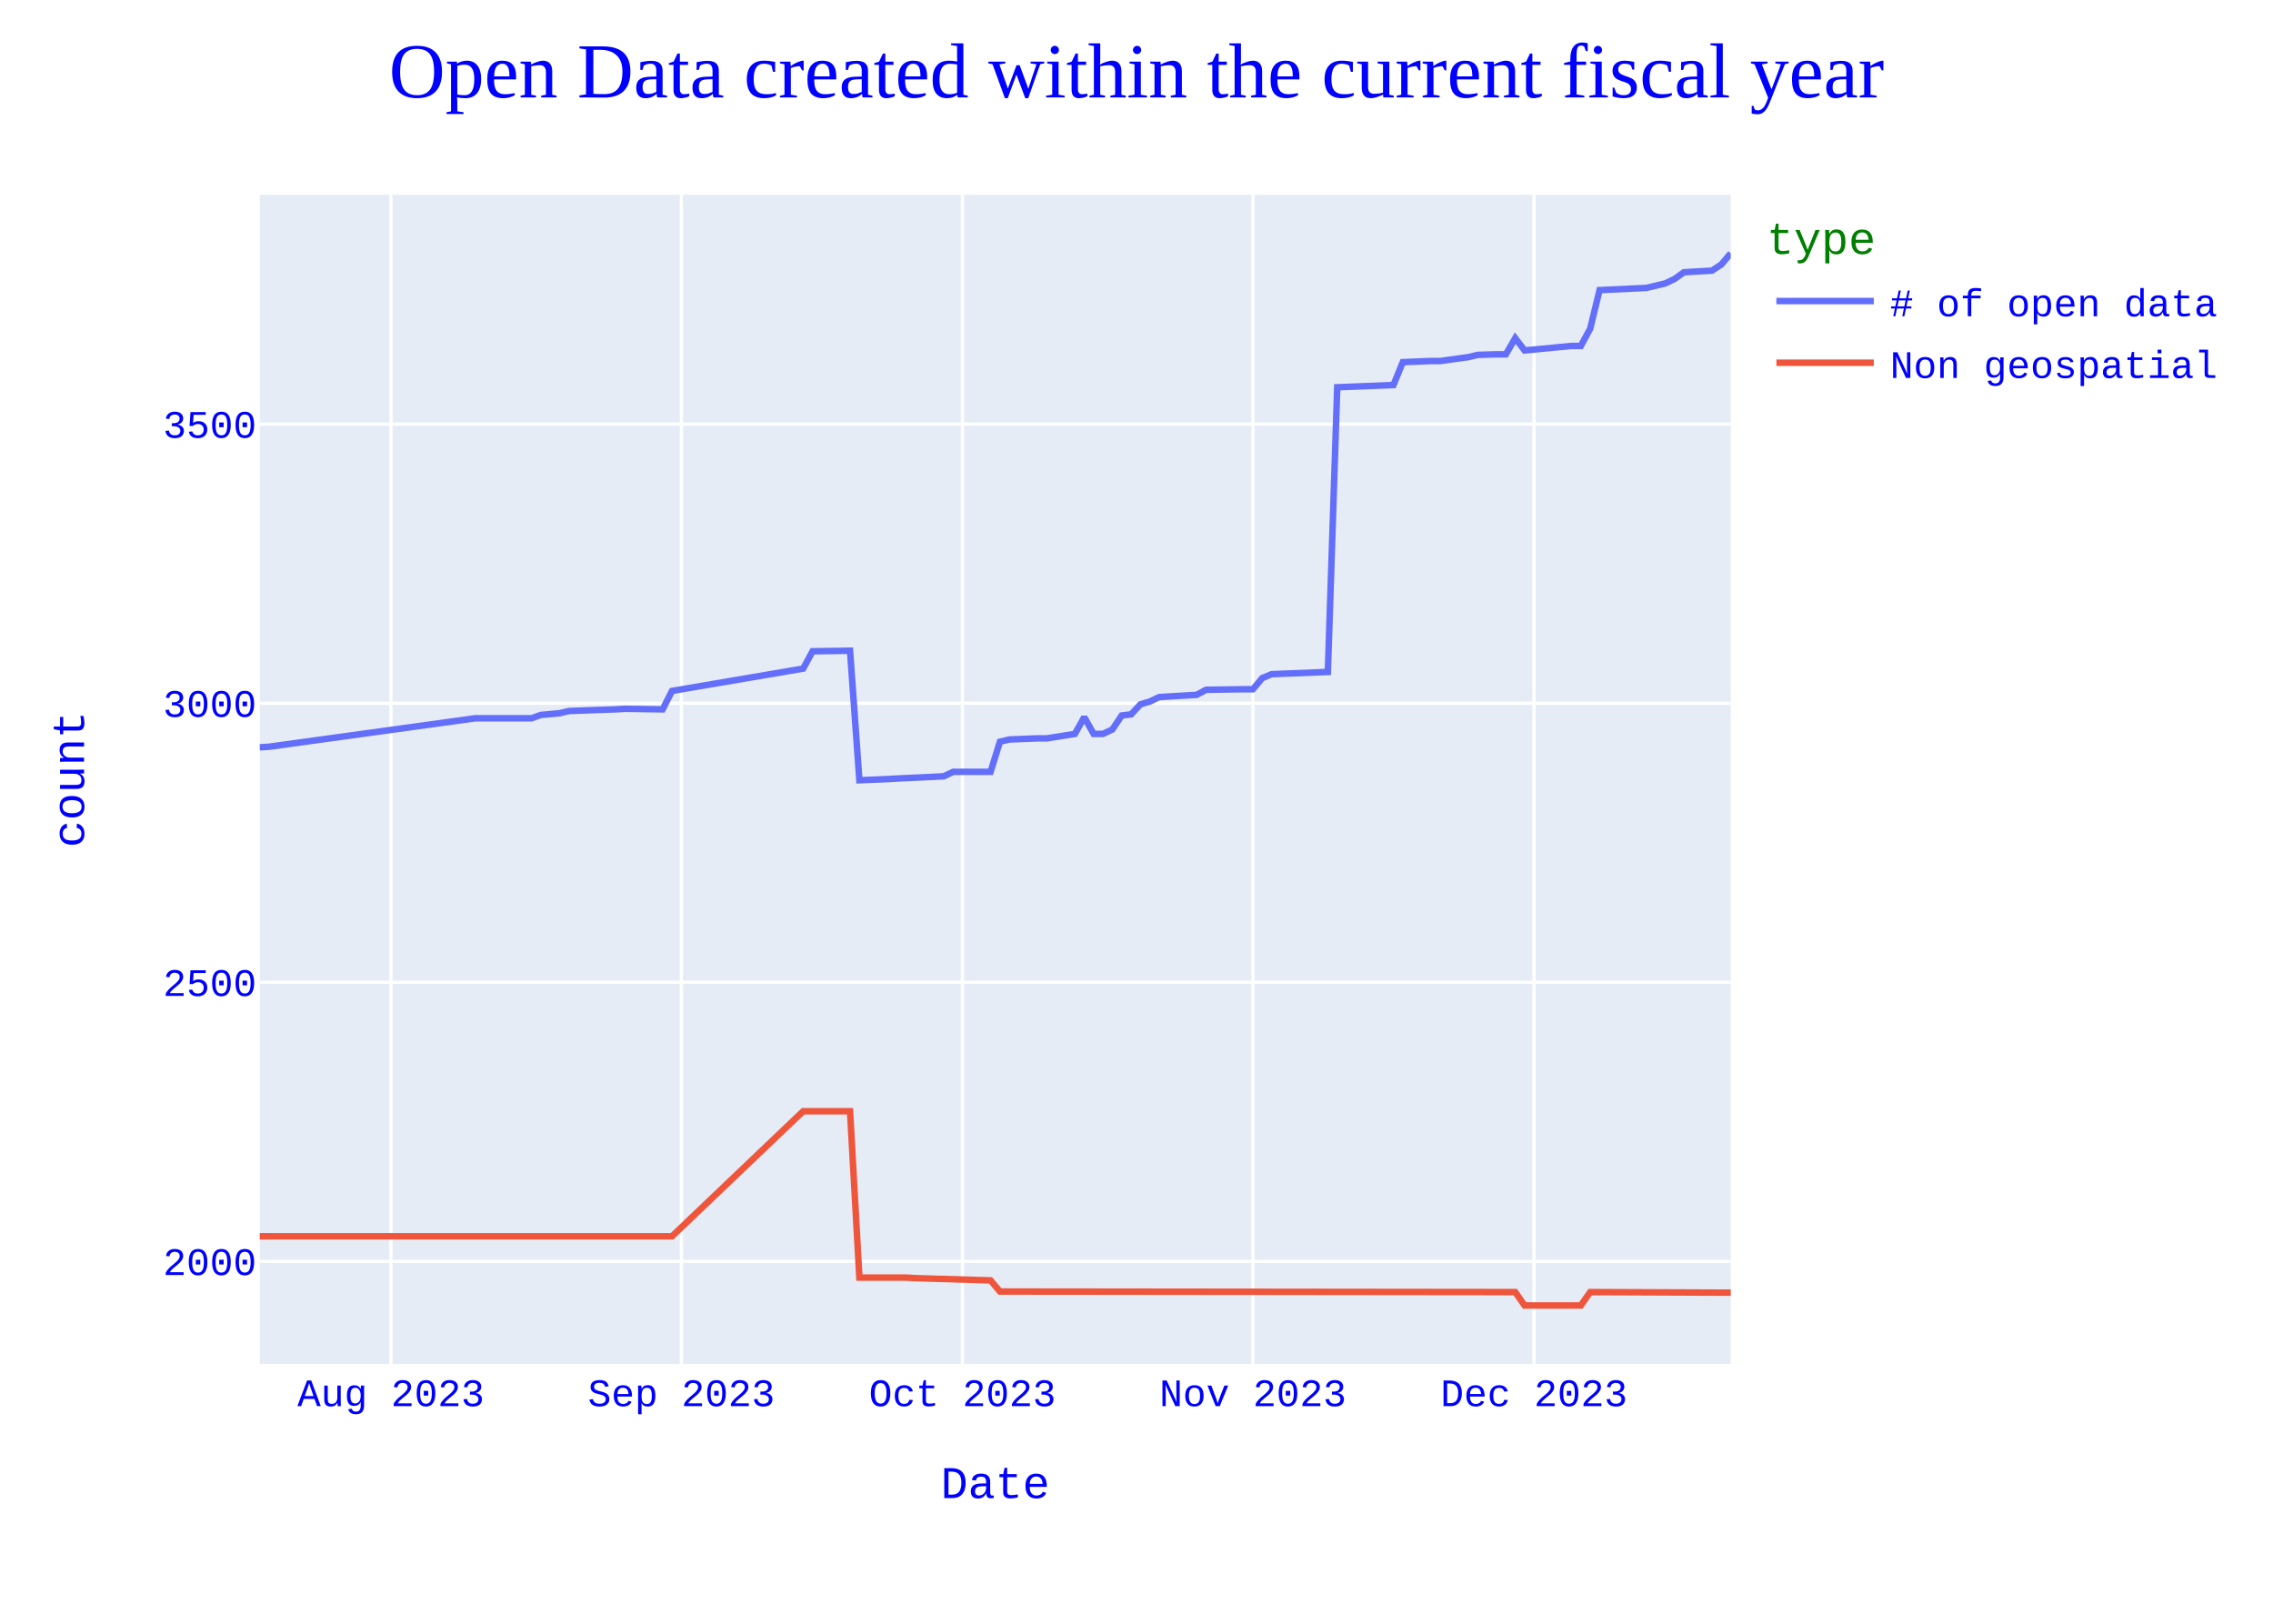
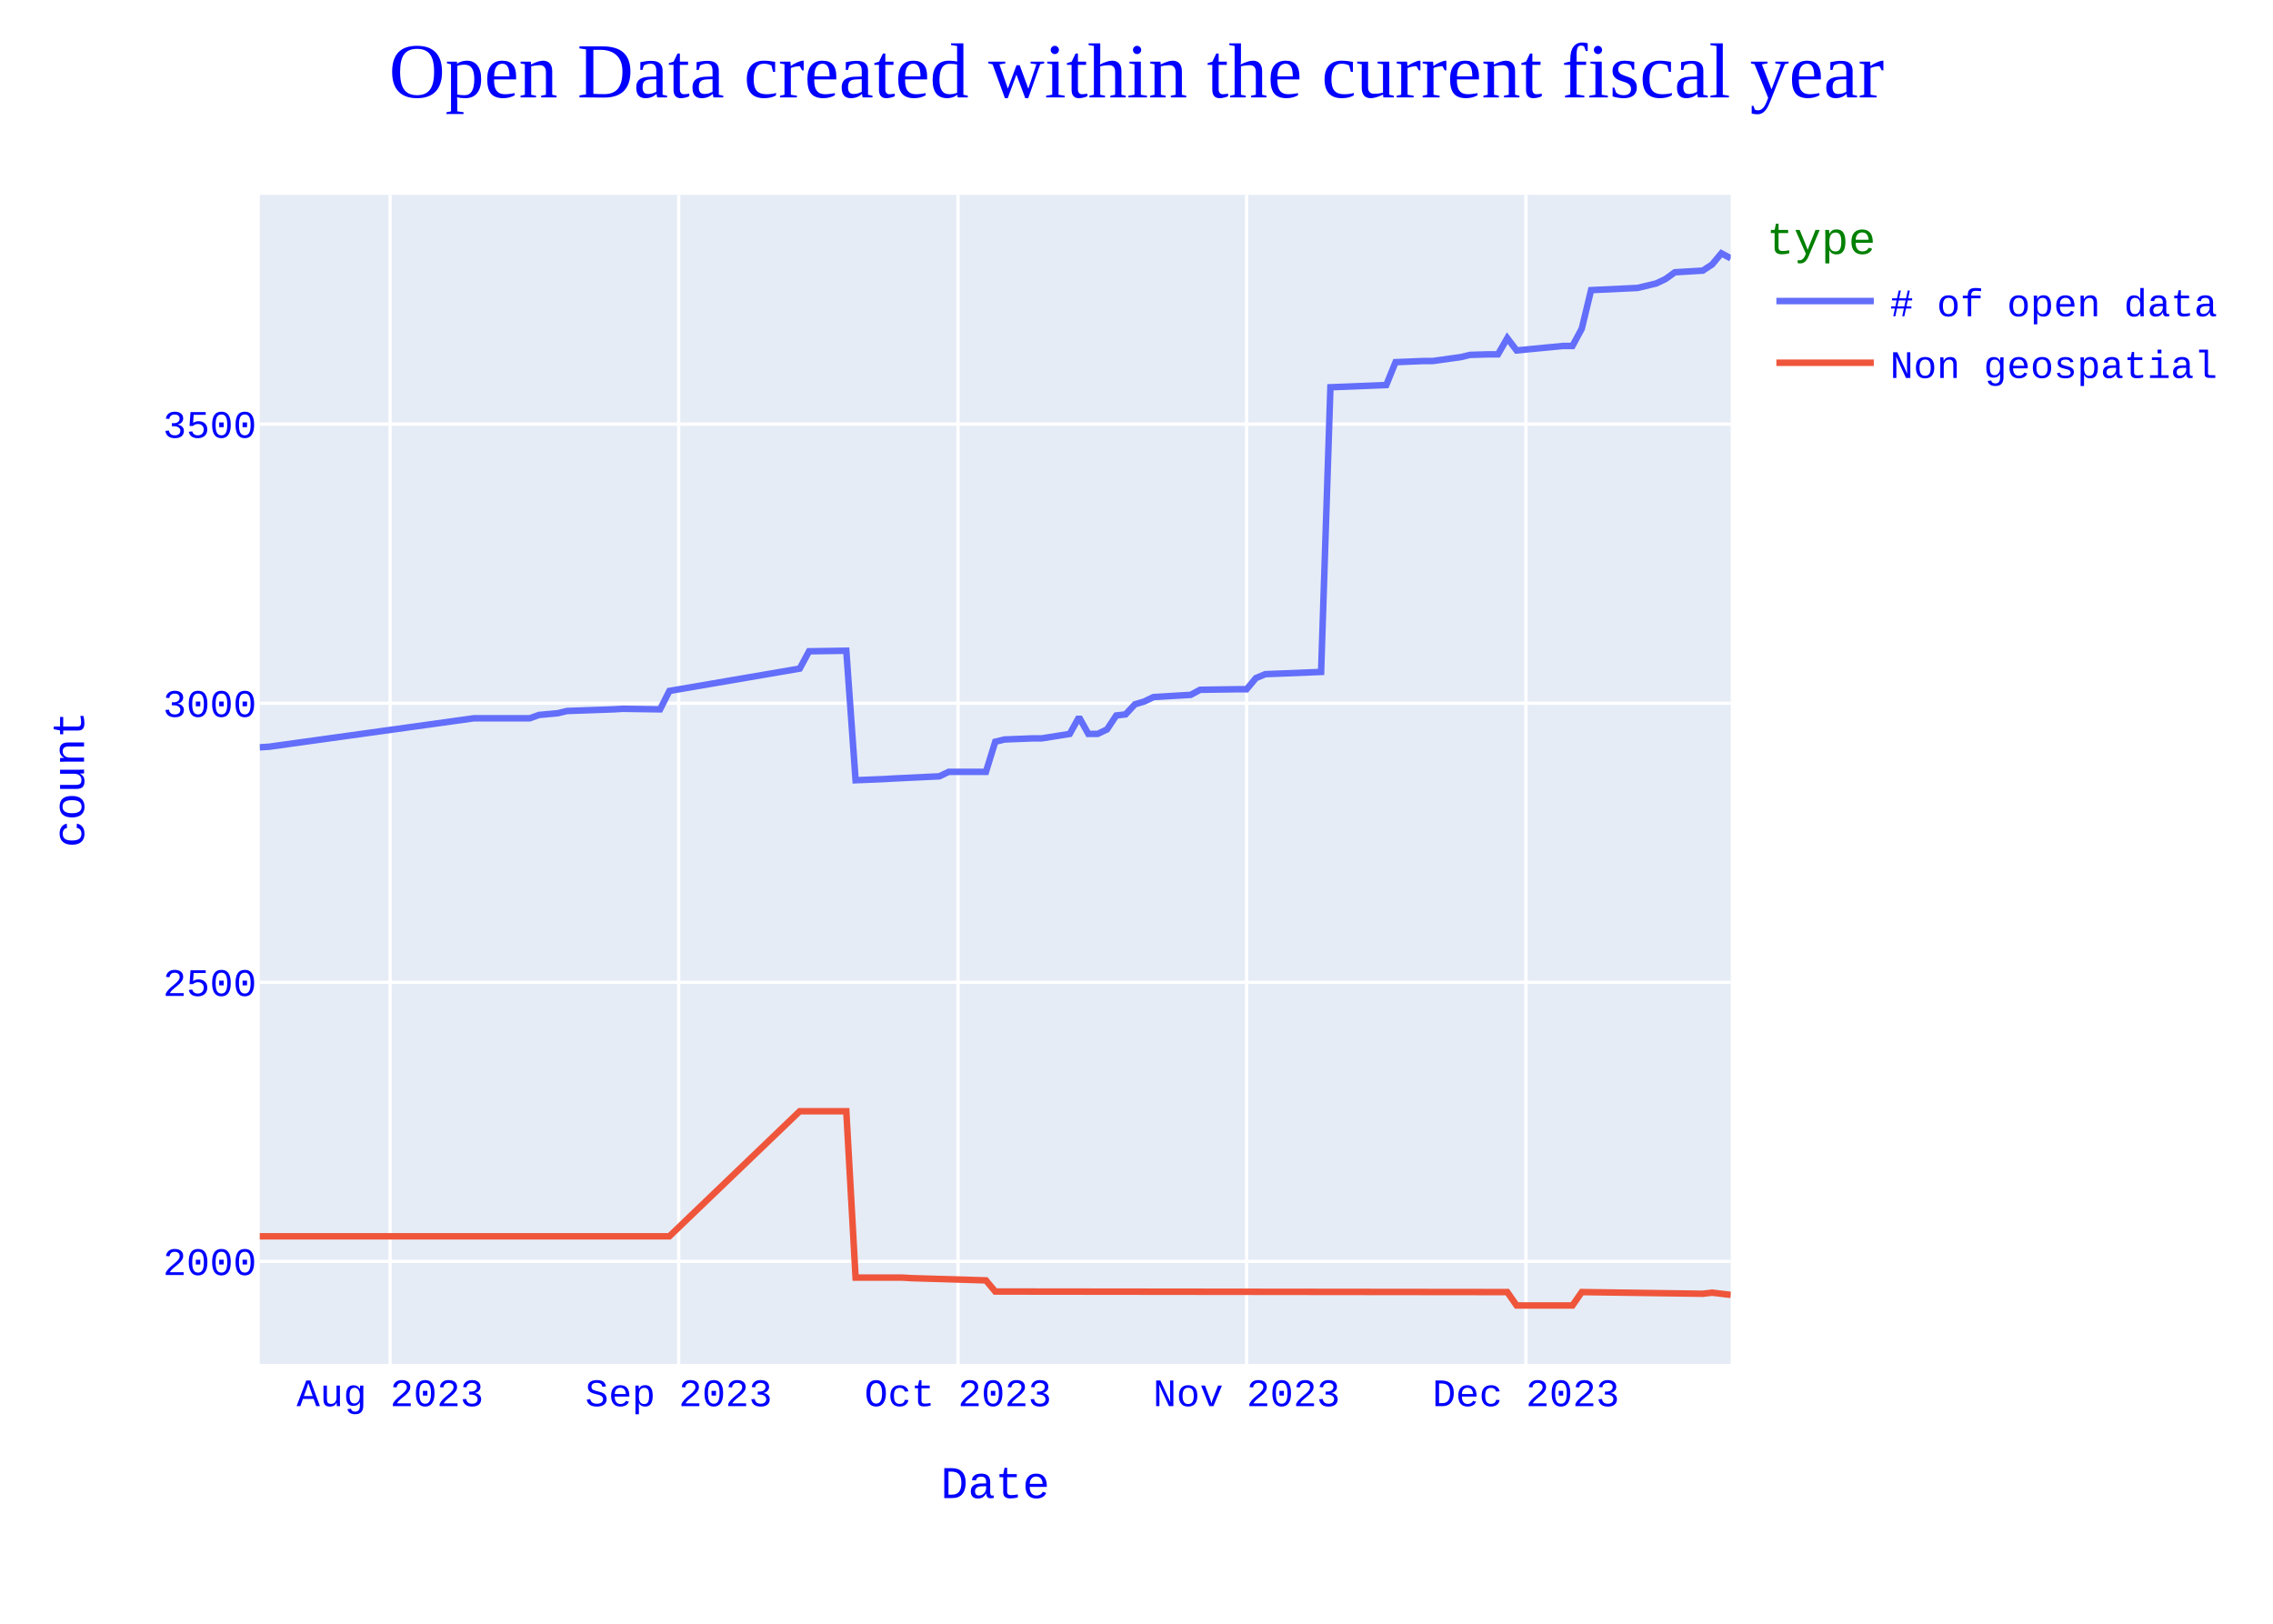
<svg xmlns="http://www.w3.org/2000/svg" class="main-svg" width="700" height="500" style="" viewBox="0 0 700 500">
  <rect x="0" y="0" width="700" height="500" style="fill: rgb(255, 255, 255); fill-opacity: 1;" />
-   <defs id="defs-a3fccc">
+   <defs id="defs-10ab50">
    <g class="clips">
-       <clipPath id="clipa3fcccxyplot" class="plotclip">
+       <clipPath id="clip10ab50xyplot" class="plotclip">
        <rect width="453" height="360" />
      </clipPath>
-       <clipPath class="axesclip" id="clipa3fcccx">
+       <clipPath class="axesclip" id="clip10ab50x">
        <rect x="80" y="0" width="453" height="500" />
      </clipPath>
-       <clipPath class="axesclip" id="clipa3fcccy">
+       <clipPath class="axesclip" id="clip10ab50y">
        <rect x="0" y="60" width="700" height="360" />
      </clipPath>
-       <clipPath class="axesclip" id="clipa3fcccxy">
+       <clipPath class="axesclip" id="clip10ab50xy">
        <rect x="80" y="60" width="453" height="360" />
      </clipPath>
    </g>
    <g class="gradients" />
    <g class="patterns" />
  </defs>
  <g class="bglayer">
    <rect class="bg" x="80" y="60" width="453" height="360" style="fill: rgb(229, 236, 246); fill-opacity: 1; stroke-width: 0;" />
  </g>
  <g class="layer-below">
    <g class="imagelayer" />
    <g class="shapelayer" />
  </g>
  <g class="cartesianlayer">
    <g class="subplot xy">
      <g class="layer-subplot">
        <g class="shapelayer" />
        <g class="imagelayer" />
      </g>
      <g class="minor-gridlayer">
        <g class="x" />
        <g class="y" />
      </g>
      <g class="gridlayer">
        <g class="x">
-           <path class="xgrid crisp" transform="translate(120.39,0)" d="M0,60v360" style="stroke: rgb(255, 255, 255); stroke-opacity: 1; stroke-width: 1px;" />
-           <path class="xgrid crisp" transform="translate(209.84,0)" d="M0,60v360" style="stroke: rgb(255, 255, 255); stroke-opacity: 1; stroke-width: 1px;" />
-           <path class="xgrid crisp" transform="translate(296.4,0)" d="M0,60v360" style="stroke: rgb(255, 255, 255); stroke-opacity: 1; stroke-width: 1px;" />
-           <path class="xgrid crisp" transform="translate(385.85,0)" d="M0,60v360" style="stroke: rgb(255, 255, 255); stroke-opacity: 1; stroke-width: 1px;" />
-           <path class="xgrid crisp" transform="translate(472.41,0)" d="M0,60v360" style="stroke: rgb(255, 255, 255); stroke-opacity: 1; stroke-width: 1px;" />
+           <path class="xgrid crisp" transform="translate(120.14,0)" d="M0,60v360" style="stroke: rgb(255, 255, 255); stroke-opacity: 1; stroke-width: 1px;" />
+           <path class="xgrid crisp" transform="translate(209.02,0)" d="M0,60v360" style="stroke: rgb(255, 255, 255); stroke-opacity: 1; stroke-width: 1px;" />
+           <path class="xgrid crisp" transform="translate(295.03,0)" d="M0,60v360" style="stroke: rgb(255, 255, 255); stroke-opacity: 1; stroke-width: 1px;" />
+           <path class="xgrid crisp" transform="translate(383.91,0)" d="M0,60v360" style="stroke: rgb(255, 255, 255); stroke-opacity: 1; stroke-width: 1px;" />
+           <path class="xgrid crisp" transform="translate(469.92,0)" d="M0,60v360" style="stroke: rgb(255, 255, 255); stroke-opacity: 1; stroke-width: 1px;" />
        </g>
        <g class="y">
          <path class="ygrid crisp" transform="translate(0,388.42)" d="M80,0h453" style="stroke: rgb(255, 255, 255); stroke-opacity: 1; stroke-width: 1px;" />
          <path class="ygrid crisp" transform="translate(0,302.48)" d="M80,0h453" style="stroke: rgb(255, 255, 255); stroke-opacity: 1; stroke-width: 1px;" />
          <path class="ygrid crisp" transform="translate(0,216.54)" d="M80,0h453" style="stroke: rgb(255, 255, 255); stroke-opacity: 1; stroke-width: 1px;" />
          <path class="ygrid crisp" transform="translate(0,130.6)" d="M80,0h453" style="stroke: rgb(255, 255, 255); stroke-opacity: 1; stroke-width: 1px;" />
        </g>
      </g>
      <g class="zerolinelayer" />
      <path class="xlines-below" />
      <path class="ylines-below" />
      <g class="overlines-below" />
      <g class="xaxislayer-below" />
      <g class="yaxislayer-below" />
      <g class="overaxes-below" />
-       <g class="plot" transform="translate(80,60)" clip-path="url(#clipa3fcccxyplot)">
+       <g class="plot" transform="translate(80,60)" clip-path="url(#clip10ab50xyplot)">
        <g class="scatterlayer mlayer">
-           <g class="trace scatter trace1e28ee" style="stroke-miterlimit: 2; opacity: 1;">
+           <g class="trace scatter tracee06e1f" style="stroke-miterlimit: 2; opacity: 1;">
            <g class="fills" />
            <g class="errorbars" />
            <g class="lines">
-               <path class="js-line" d="M453,18L450.11,21.44L447.23,23.33L438.57,23.84L435.69,25.91L432.8,27.28L427.03,28.66L412.61,29.34L409.72,41.2L406.83,46.53L403.95,46.53L389.52,47.91L386.64,44.13L383.75,49.11L380.87,49.11L375.1,49.28L372.21,49.97L363.55,51.17L360.67,51.17L352.01,51.52L349.13,58.56L331.82,59.25L328.93,146.91L311.62,147.6L308.73,148.8L305.85,152.24L302.96,152.24L291.42,152.41L288.54,153.96L276.99,154.65L274.11,156.02L271.22,156.88L268.34,159.98L265.45,160.32L262.57,164.62L259.68,165.99L256.8,165.99L253.91,160.84L251.03,165.99L242.37,167.37L239.48,167.37L230.83,167.71L227.94,168.4L225.06,177.68L222.17,177.68L213.52,177.68L210.63,179.05L196.2,179.74L193.32,179.91L184.66,180.26L181.78,140.38L170.24,140.55L167.35,145.88L126.96,152.76L124.07,158.43L112.53,158.26L109.64,158.43L95.22,158.94L92.33,159.63L86.56,160.15L83.68,161.18L66.36,161.18L2.89,169.94L0,170.12" style="vector-effect: none; fill: none; stroke: rgb(99, 110, 250); stroke-opacity: 1; stroke-width: 2px; opacity: 1;" />
+               <path class="js-line" d="M453,19.55L450.13,18L447.27,21.44L444.4,23.33L441.53,23.5L435.8,23.84L432.93,25.91L430.06,27.28L424.33,28.66L409.99,29.34L407.13,41.2L404.26,46.53L401.39,46.53L387.06,47.91L384.19,44.13L381.32,49.11L378.46,49.11L372.72,49.28L369.85,49.97L361.25,51.17L358.39,51.17L349.78,51.52L346.92,58.56L329.72,59.25L326.85,146.91L309.65,147.6L306.78,148.8L303.91,152.24L301.04,152.24L289.58,152.41L286.71,153.96L275.24,154.65L272.37,156.02L269.51,156.88L266.64,159.98L263.77,160.32L260.91,164.62L258.04,165.99L255.17,165.99L252.3,160.84L249.44,165.99L240.84,167.37L237.97,167.37L229.37,167.71L226.5,168.4L223.63,177.68L220.77,177.68L212.16,177.68L209.3,179.05L194.96,179.74L192.09,179.91L183.49,180.26L180.63,140.38L169.16,140.55L166.29,145.88L126.15,152.76L123.28,158.43L111.82,158.26L108.95,158.43L94.61,158.94L91.75,159.63L86.01,160.15L83.15,161.18L65.94,161.18L2.87,169.94L0,170.12" style="vector-effect: none; fill: none; stroke: rgb(99, 110, 250); stroke-opacity: 1; stroke-width: 2px; opacity: 1;" />
            </g>
            <g class="points" />
            <g class="text" />
          </g>
-           <g class="trace scatter trace66314f" style="stroke-miterlimit: 2; opacity: 1;">
+           <g class="trace scatter trace87af18" style="stroke-miterlimit: 2; opacity: 1;">
            <g class="fills" />
            <g class="errorbars" />
            <g class="lines">
-               <path class="js-line" d="M453,338.05L409.72,337.87L406.83,342L389.52,342L386.64,337.87L227.94,337.7L225.06,334.27L201.97,333.58L199.09,333.41L184.66,333.41L181.78,282.18L167.35,282.18L126.96,320.69L0,320.69" style="vector-effect: none; fill: none; stroke: rgb(239, 85, 59); stroke-opacity: 1; stroke-width: 2px; opacity: 1;" />
+               <path class="js-line" d="M453,338.73L447.27,338.05L444.4,338.39L407.13,337.87L404.26,342L387.06,342L384.19,337.87L226.5,337.7L223.63,334.27L200.7,333.58L197.83,333.41L183.49,333.41L180.63,282.18L166.29,282.18L126.15,320.69L0,320.69" style="vector-effect: none; fill: none; stroke: rgb(239, 85, 59); stroke-opacity: 1; stroke-width: 2px; opacity: 1;" />
            </g>
            <g class="points" />
            <g class="text" />
          </g>
        </g>
      </g>
      <g class="overplot" />
      <path class="xlines-above crisp" d="M0,0" style="fill: none;" />
      <path class="ylines-above crisp" d="M0,0" style="fill: none;" />
      <g class="overlines-above" />
      <g class="xaxislayer-above">
        <g class="xtick">
-           <text text-anchor="middle" x="0" y="433" transform="translate(120.39,0)" style="font-family: 'Courier New'; font-size: 12px; fill: rgb(0, 0, 255); fill-opacity: 1; white-space: pre; opacity: 1;">Aug 2023</text>
+           <text text-anchor="middle" x="0" y="433" transform="translate(120.14,0)" style="font-family: 'Courier New'; font-size: 12px; fill: rgb(0, 0, 255); fill-opacity: 1; white-space: pre; opacity: 1;">Aug 2023</text>
        </g>
        <g class="xtick">
-           <text text-anchor="middle" x="0" y="433" style="font-family: 'Courier New'; font-size: 12px; fill: rgb(0, 0, 255); fill-opacity: 1; white-space: pre; opacity: 1;" transform="translate(209.84,0)">Sep 2023</text>
+           <text text-anchor="middle" x="0" y="433" style="font-family: 'Courier New'; font-size: 12px; fill: rgb(0, 0, 255); fill-opacity: 1; white-space: pre; opacity: 1;" transform="translate(209.02,0)">Sep 2023</text>
        </g>
        <g class="xtick">
-           <text text-anchor="middle" x="0" y="433" style="font-family: 'Courier New'; font-size: 12px; fill: rgb(0, 0, 255); fill-opacity: 1; white-space: pre; opacity: 1;" transform="translate(296.4,0)">Oct 2023</text>
+           <text text-anchor="middle" x="0" y="433" style="font-family: 'Courier New'; font-size: 12px; fill: rgb(0, 0, 255); fill-opacity: 1; white-space: pre; opacity: 1;" transform="translate(295.03,0)">Oct 2023</text>
        </g>
        <g class="xtick">
-           <text text-anchor="middle" x="0" y="433" style="font-family: 'Courier New'; font-size: 12px; fill: rgb(0, 0, 255); fill-opacity: 1; white-space: pre; opacity: 1;" transform="translate(385.85,0)">Nov 2023</text>
+           <text text-anchor="middle" x="0" y="433" style="font-family: 'Courier New'; font-size: 12px; fill: rgb(0, 0, 255); fill-opacity: 1; white-space: pre; opacity: 1;" transform="translate(383.91,0)">Nov 2023</text>
        </g>
        <g class="xtick">
-           <text text-anchor="middle" x="0" y="433" style="font-family: 'Courier New'; font-size: 12px; fill: rgb(0, 0, 255); fill-opacity: 1; white-space: pre; opacity: 1;" transform="translate(472.41,0)">Dec 2023</text>
+           <text text-anchor="middle" x="0" y="433" style="font-family: 'Courier New'; font-size: 12px; fill: rgb(0, 0, 255); fill-opacity: 1; white-space: pre; opacity: 1;" transform="translate(469.92,0)">Dec 2023</text>
        </g>
      </g>
      <g class="yaxislayer-above">
        <g class="ytick">
          <text text-anchor="end" x="79" y="4.2" transform="translate(0,388.42)" style="font-family: 'Courier New'; font-size: 12px; fill: rgb(0, 0, 255); fill-opacity: 1; white-space: pre; opacity: 1;">2000</text>
        </g>
        <g class="ytick">
          <text text-anchor="end" x="79" y="4.2" style="font-family: 'Courier New'; font-size: 12px; fill: rgb(0, 0, 255); fill-opacity: 1; white-space: pre; opacity: 1;" transform="translate(0,302.48)">2500</text>
        </g>
        <g class="ytick">
          <text text-anchor="end" x="79" y="4.2" style="font-family: 'Courier New'; font-size: 12px; fill: rgb(0, 0, 255); fill-opacity: 1; white-space: pre; opacity: 1;" transform="translate(0,216.54)">3000</text>
        </g>
        <g class="ytick">
          <text text-anchor="end" x="79" y="4.2" style="font-family: 'Courier New'; font-size: 12px; fill: rgb(0, 0, 255); fill-opacity: 1; white-space: pre; opacity: 1;" transform="translate(0,130.6)">3500</text>
        </g>
      </g>
      <g class="overaxes-above" />
    </g>
  </g>
  <g class="polarlayer" />
  <g class="smithlayer" />
  <g class="ternarylayer" />
  <g class="geolayer" />
  <g class="funnelarealayer" />
  <g class="pielayer" />
  <g class="iciclelayer" />
  <g class="treemaplayer" />
  <g class="sunburstlayer" />
  <g class="glimages" />
-   <defs id="topdefs-a3fccc">
+   <defs id="topdefs-10ab50">
    <g class="clips" />
-     <clipPath id="legenda3fccc">
+     <clipPath id="legend10ab50">
      <rect width="146" height="67" x="0" y="0" />
    </clipPath>
  </defs>
  <g class="layer-above">
    <g class="imagelayer" />
    <g class="shapelayer" />
  </g>
  <g class="infolayer">
    <g class="legend" pointer-events="all" transform="translate(542.06,60)">
      <rect class="bg" shape-rendering="crispEdges" style="stroke: rgb(68, 68, 68); stroke-opacity: 1; fill: rgb(255, 255, 255); fill-opacity: 1; stroke-width: 0px;" width="146" height="67" x="0" y="0" />
-       <g class="scrollbox" transform="" clip-path="url(#legenda3fccc)">
+       <g class="scrollbox" transform="" clip-path="url(#legend10ab50)">
        <text class="legendtitletext" text-anchor="start" x="2" y="18.2" style="font-family: 'Courier New'; font-size: 14px; fill: rgb(0, 128, 0); fill-opacity: 1; white-space: pre;">type</text>
        <g class="groups" transform="">
          <g class="traces" transform="translate(0,32.7)" style="opacity: 1;">
            <text class="legendtext" text-anchor="start" x="40" y="4.68" style="font-family: 'Courier New'; font-size: 12px; fill: rgb(0, 0, 255); fill-opacity: 1; white-space: pre;"># of open data</text>
            <g class="layers" style="opacity: 1;">
              <g class="legendfill" />
              <g class="legendlines">
                <path class="js-line" d="M5,0h30" style="fill: none; stroke: rgb(99, 110, 250); stroke-opacity: 1; stroke-width: 2px;" />
              </g>
              <g class="legendsymbols">
                <g class="legendpoints" />
              </g>
            </g>
            <rect class="legendtoggle" x="0" y="-9.5" width="140.828" height="19" style="fill: rgb(0, 0, 0); fill-opacity: 0;" />
          </g>
        </g>
        <g class="groups" transform="">
          <g class="traces" transform="translate(0,51.7)" style="opacity: 1;">
            <text class="legendtext" text-anchor="start" x="40" y="4.68" style="font-family: 'Courier New'; font-size: 12px; fill: rgb(0, 0, 255); fill-opacity: 1; white-space: pre;">Non geospatial</text>
            <g class="layers" style="opacity: 1;">
              <g class="legendfill" />
              <g class="legendlines">
                <path class="js-line" d="M5,0h30" style="fill: none; stroke: rgb(239, 85, 59); stroke-opacity: 1; stroke-width: 2px;" />
              </g>
              <g class="legendsymbols">
                <g class="legendpoints" />
              </g>
            </g>
            <rect class="legendtoggle" x="0" y="-9.5" width="140.828" height="19" style="fill: rgb(0, 0, 0); fill-opacity: 0;" />
          </g>
        </g>
      </g>
      <rect class="scrollbar" rx="20" ry="3" width="0" height="0" style="fill: rgb(128, 139, 164); fill-opacity: 1;" x="0" y="0" />
    </g>
    <g class="g-gtitle">
      <text class="gtitle" x="350" y="30" text-anchor="middle" dy="0em" style="font-family: 'Times New Roman'; font-size: 24px; fill: rgb(0, 0, 255); opacity: 1; font-weight: normal; white-space: pre;">Open Data created within the current fiscal year</text>
    </g>
    <g class="g-xtitle">
      <text class="xtitle" x="306.5" y="461.3" text-anchor="middle" style="font-family: 'Courier New'; font-size: 14px; fill: rgb(0, 0, 255); opacity: 1; font-weight: normal; white-space: pre;">Date</text>
    </g>
    <g class="g-ytitle">
      <text class="ytitle" transform="rotate(-90,25.8875,240)" x="25.888" y="240" text-anchor="middle" style="font-family: 'Courier New'; font-size: 14px; fill: rgb(0, 0, 255); opacity: 1; font-weight: normal; white-space: pre;">count</text>
    </g>
  </g>
</svg>
